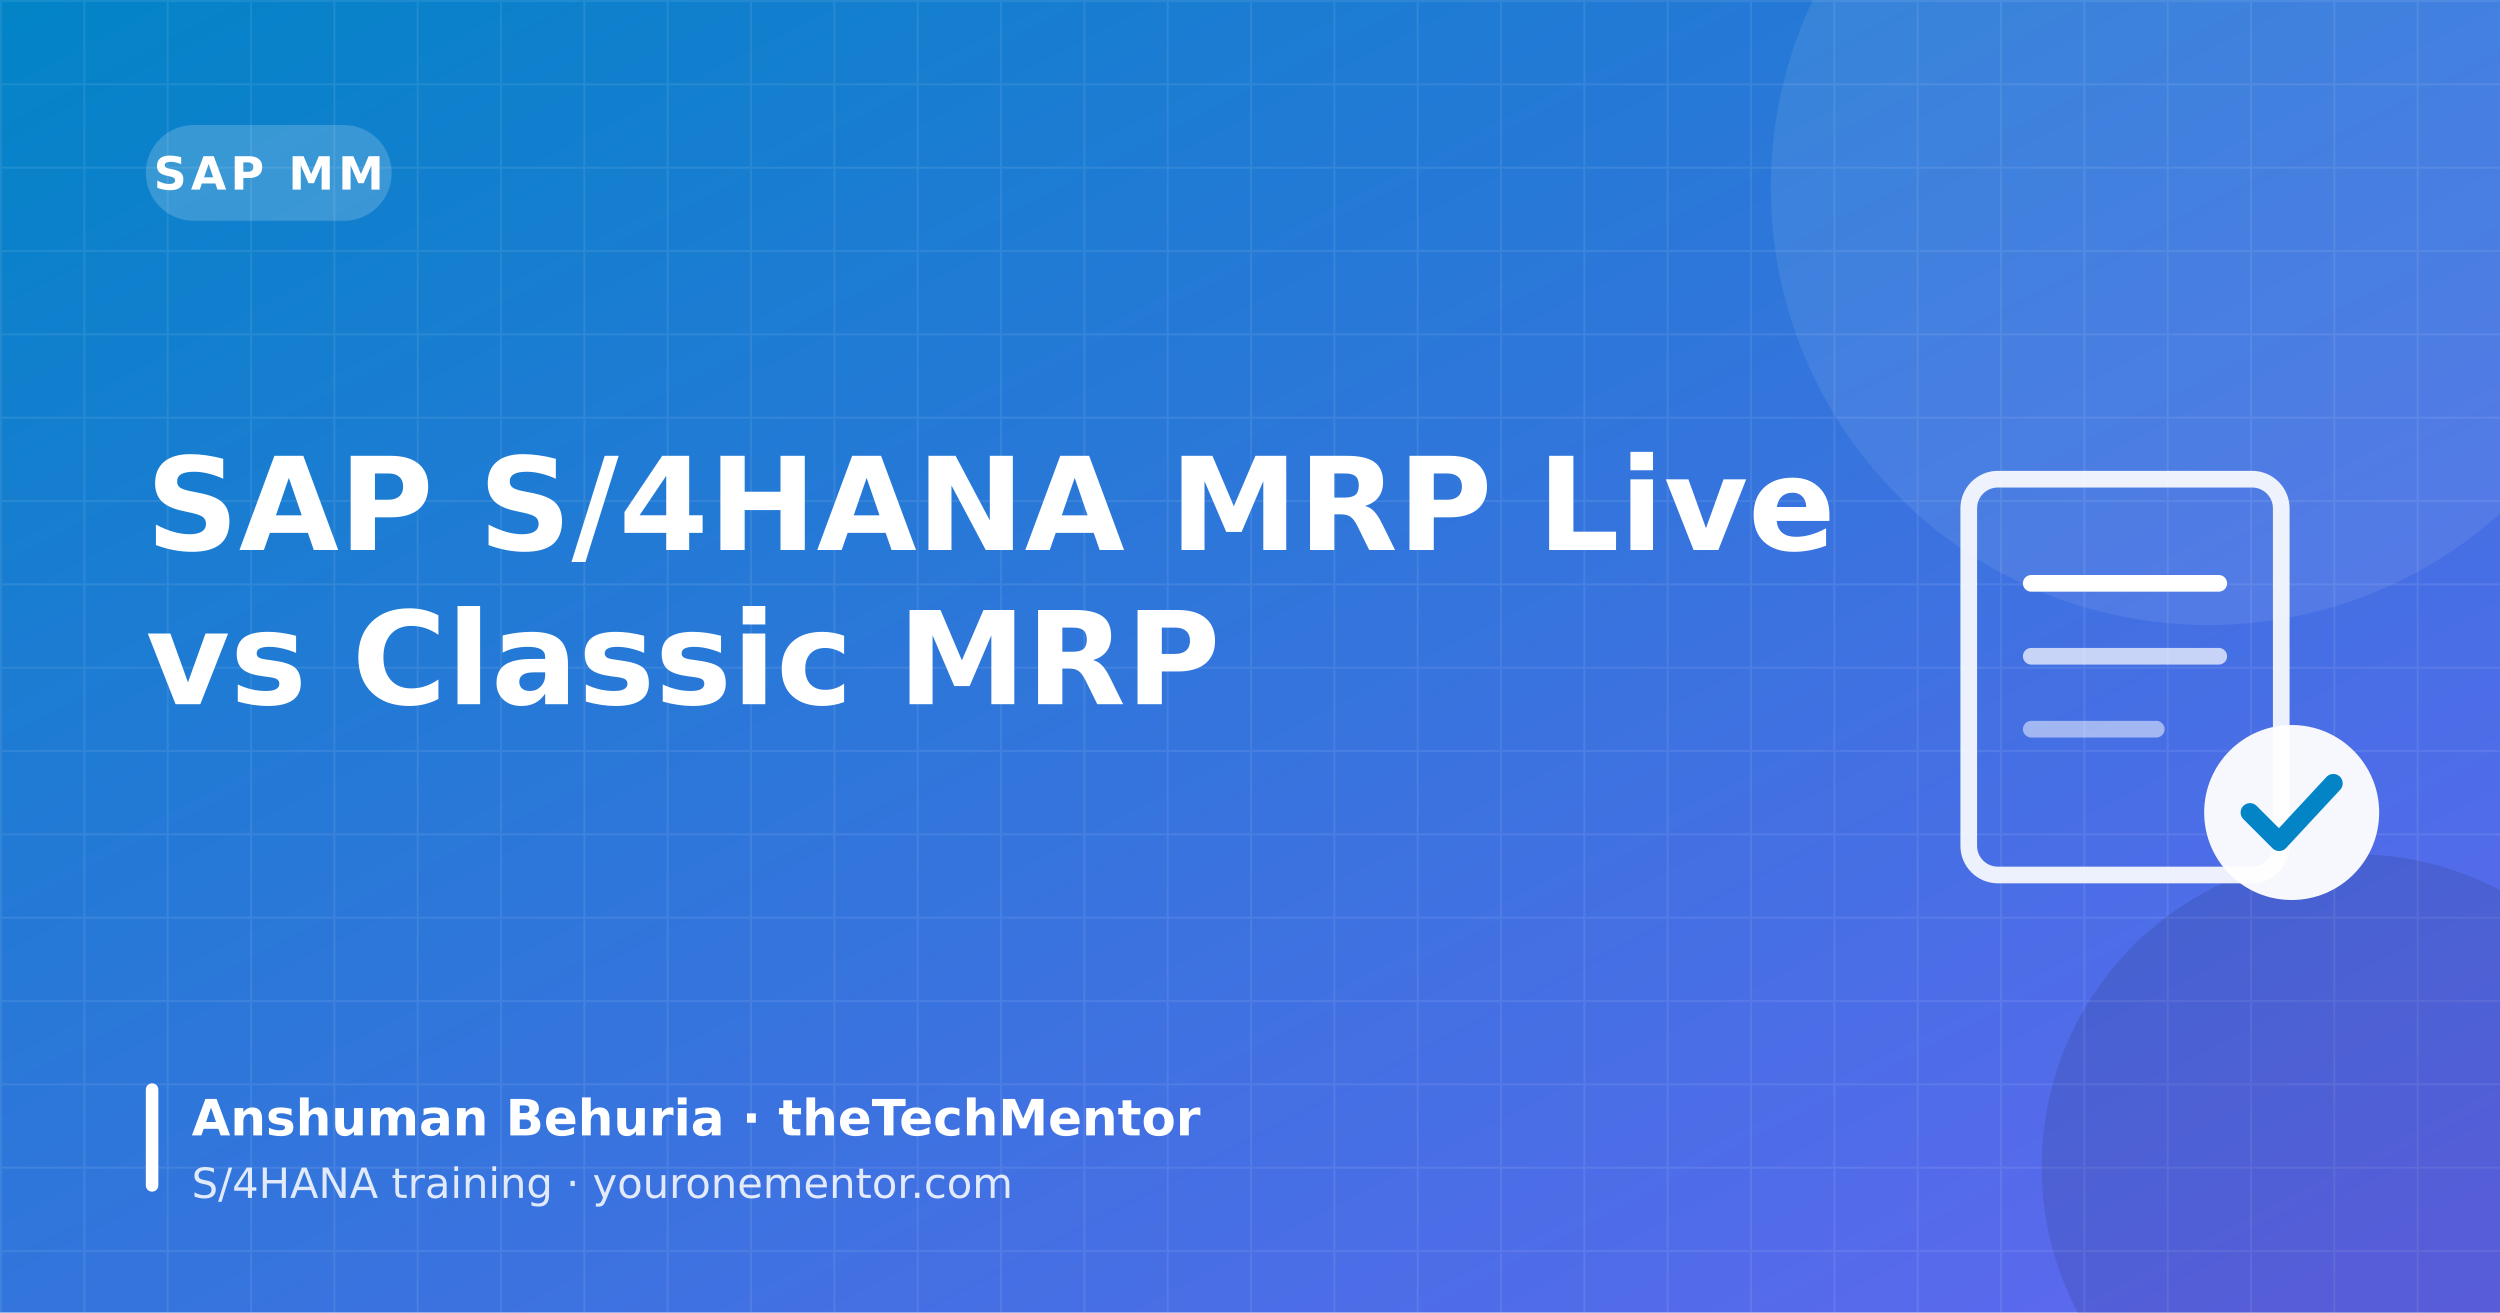
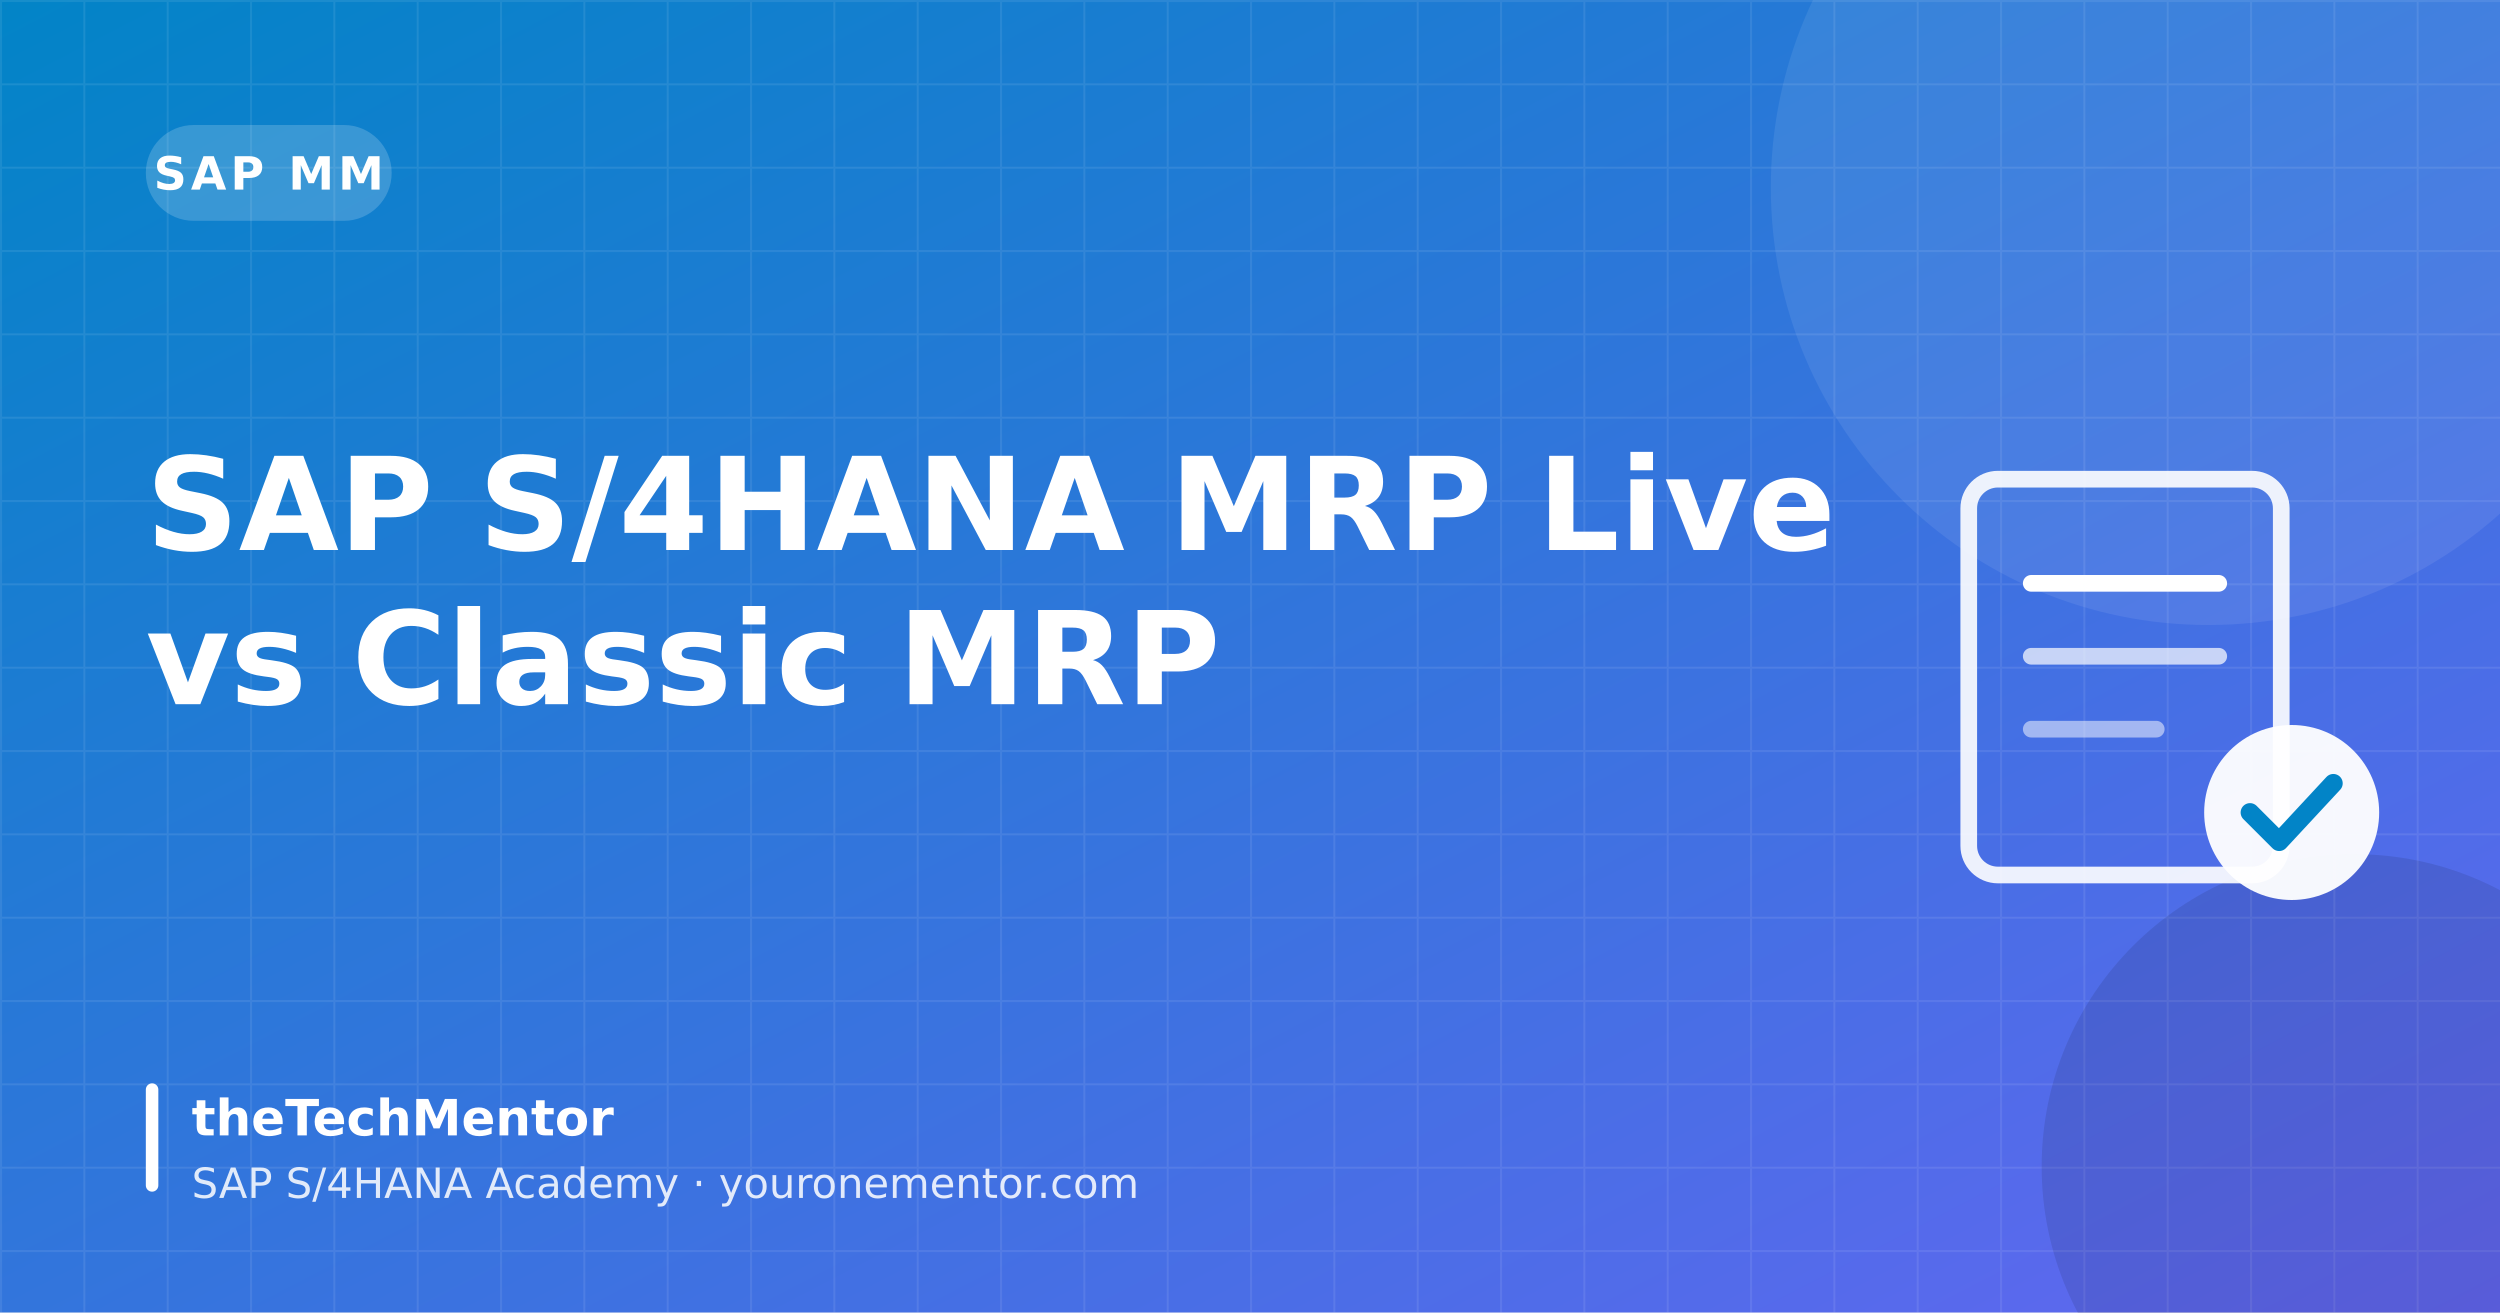
<svg xmlns="http://www.w3.org/2000/svg" width="1200" height="630" viewBox="0 0 1200 630">
  <defs>
    <linearGradient id="bg" x1="0" y1="0" x2="1" y2="1">
      <stop offset="0" stop-color="#0284c7" />
      <stop offset="1" stop-color="#6366f1" />
    </linearGradient>
    <pattern id="grid" width="40" height="40" patternUnits="userSpaceOnUse">
      <path d="M40 0 H0 V40" fill="none" stroke="#ffffff" stroke-opacity=".08" stroke-width="2" />
    </pattern>
  </defs>
  <rect width="1200" height="630" fill="url(#bg)" />
  <rect width="1200" height="630" fill="url(#grid)" />
  <circle cx="1060" cy="90" r="210" fill="#ffffff" opacity=".08" />
  <circle cx="1130" cy="560" r="150" fill="#000000" opacity=".10" />
  <rect x="70" y="60" width="118" height="46" rx="23" fill="#ffffff" opacity=".18" />
  <text x="129" y="91" font-family="DejaVu Sans, Inter, Arial, sans-serif" font-size="22" font-weight="700" fill="#ffffff" text-anchor="middle" letter-spacing="2">SAP MM</text>
  <text x="70" y="264" font-family="DejaVu Sans, Inter, Arial, sans-serif" font-size="62" font-weight="800" fill="#ffffff">SAP S/4HANA MRP Live</text>
  <text x="70" y="338" font-family="DejaVu Sans, Inter, Arial, sans-serif" font-size="62" font-weight="800" fill="#ffffff">vs Classic MRP</text>
  <g transform="translate(905 200)">
    <rect x="40" y="30" width="150" height="190" rx="14" fill="none" stroke="#fff" stroke-width="8" opacity=".9" />
    <line x1="70" y1="80" x2="160" y2="80" stroke="#fff" stroke-width="8" stroke-linecap="round" />
    <line x1="70" y1="115" x2="160" y2="115" stroke="#fff" stroke-width="8" stroke-linecap="round" opacity=".7" />
    <line x1="70" y1="150" x2="130" y2="150" stroke="#fff" stroke-width="8" stroke-linecap="round" opacity=".5" />
    <circle cx="195" cy="190" r="42" fill="#fff" opacity=".95" />
    <path d="M175 190 l14 14 l26 -28" stroke="#0284c7" stroke-width="9" fill="none" stroke-linecap="round" stroke-linejoin="round" />
  </g>
  <rect x="70" y="520" width="6" height="52" rx="3" fill="#ffffff" />
-   <text x="92" y="545" font-family="DejaVu Sans, Inter, Arial, sans-serif" font-size="24" font-weight="700" fill="#ffffff">Anshuman Behuria · theTechMentor</text>
-   <text x="92" y="575" font-family="DejaVu Sans, Inter, Arial, sans-serif" font-size="20" fill="#ffffff" opacity=".85">S/4HANA training · youronementor.com</text>
+   <text x="92" y="545" font-family="DejaVu Sans, Inter, Arial, sans-serif" font-size="24" font-weight="700" fill="#ffffff">theTechMentor</text>
+   <text x="92" y="575" font-family="DejaVu Sans, Inter, Arial, sans-serif" font-size="20" fill="#ffffff" opacity=".85">SAP S/4HANA Academy · youronementor.com</text>
</svg>
